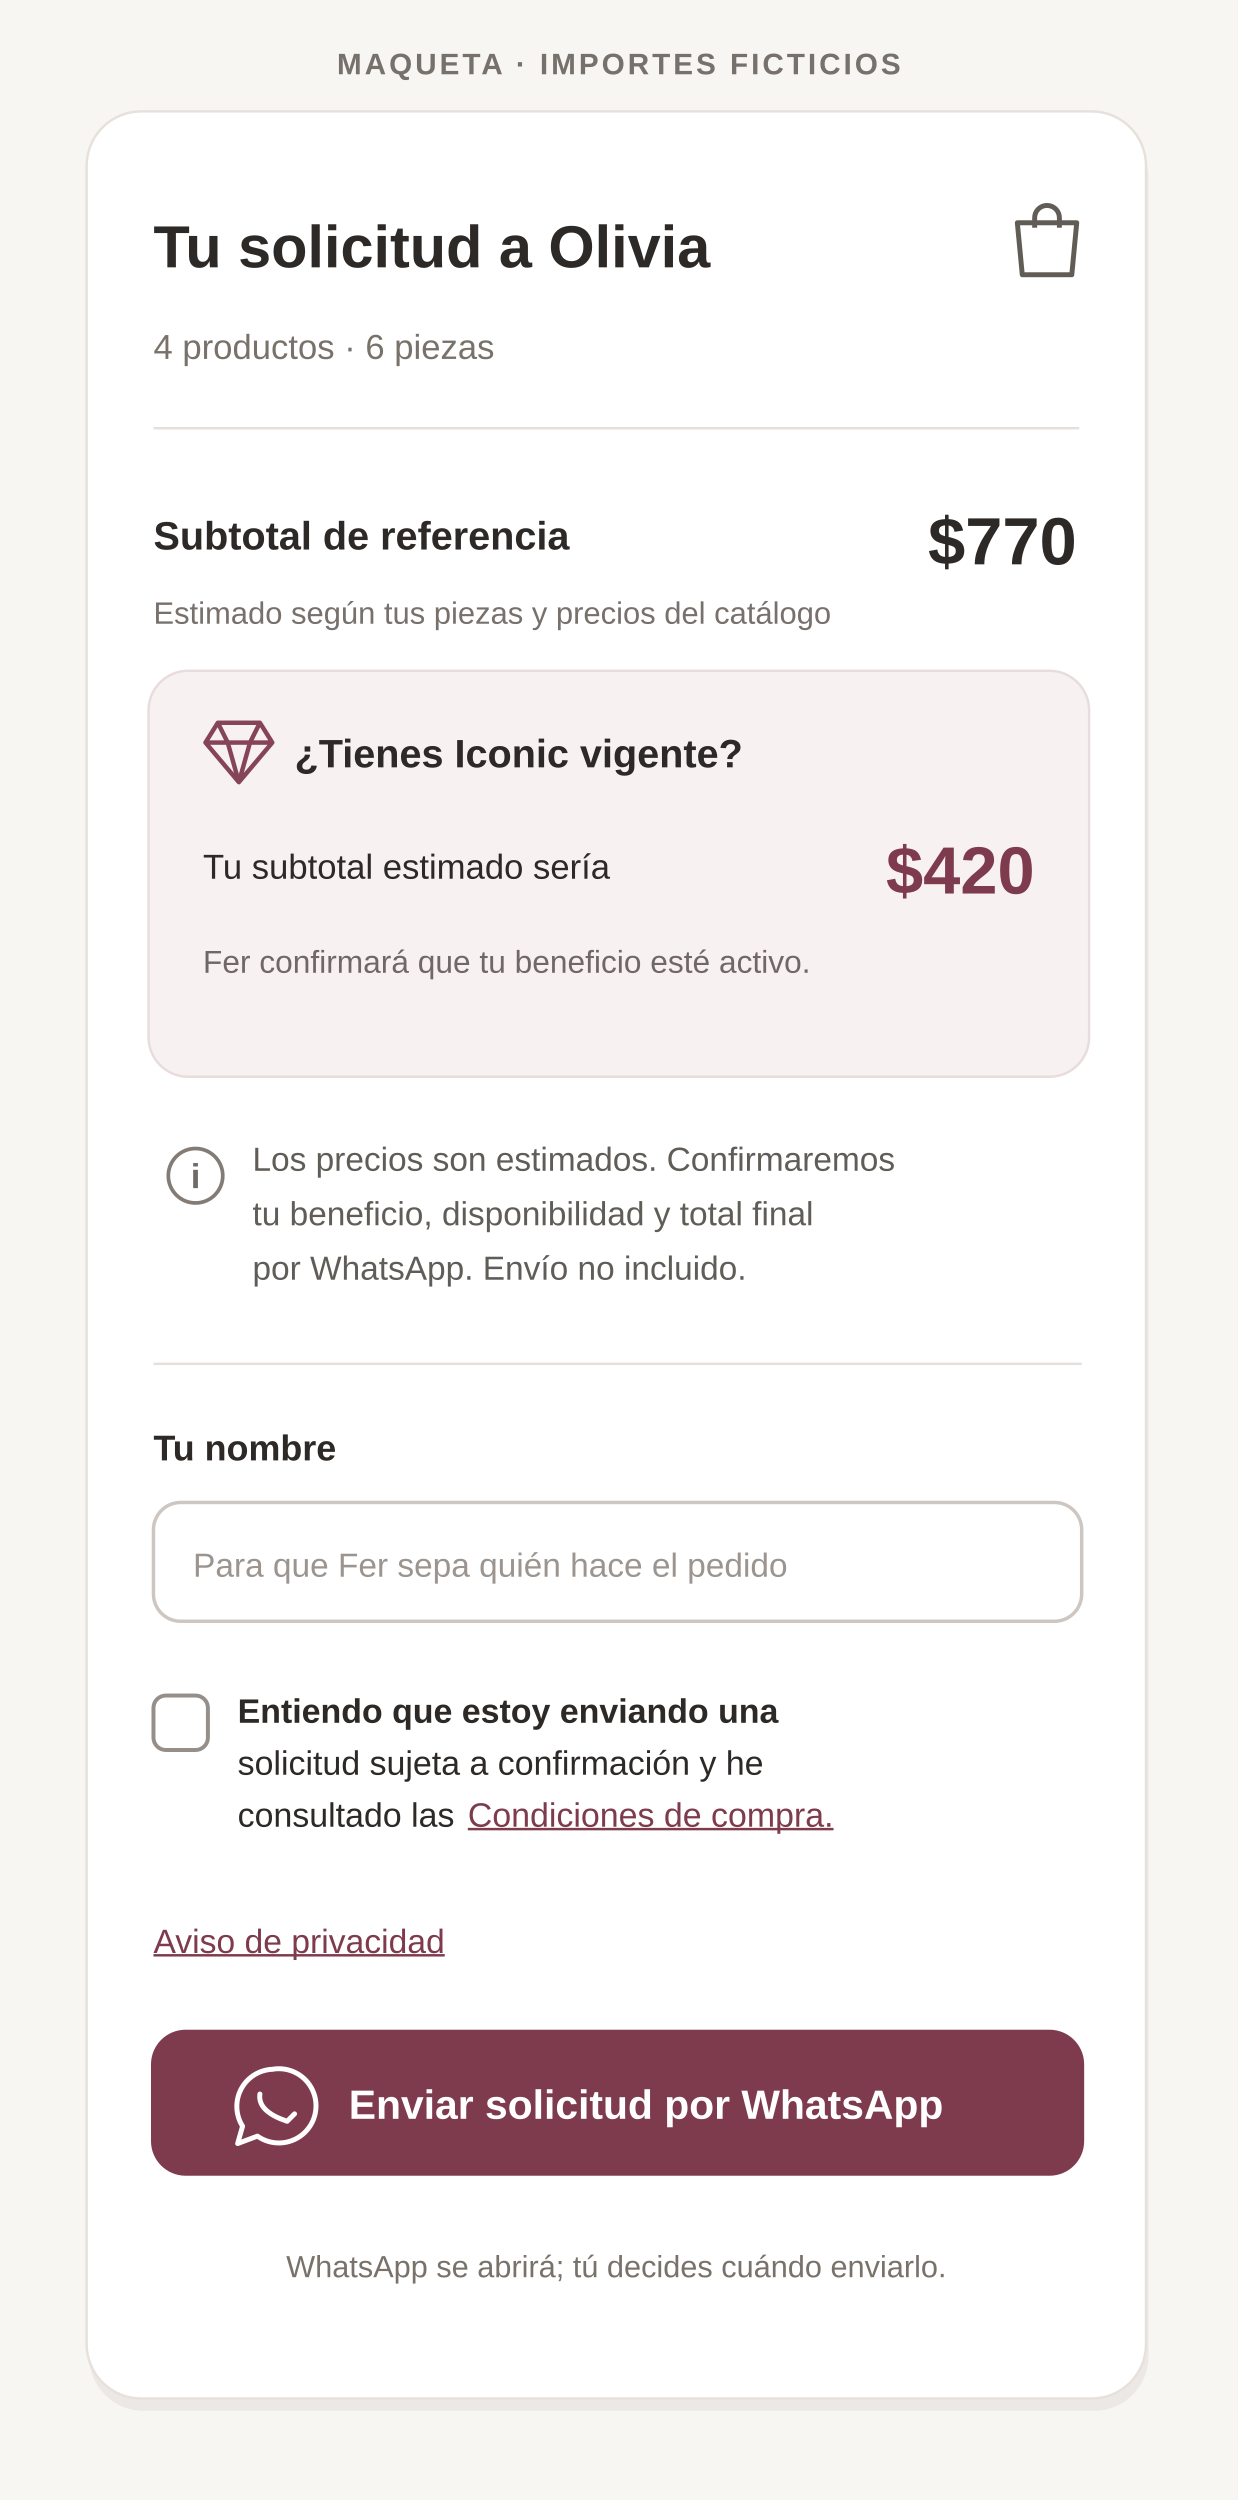
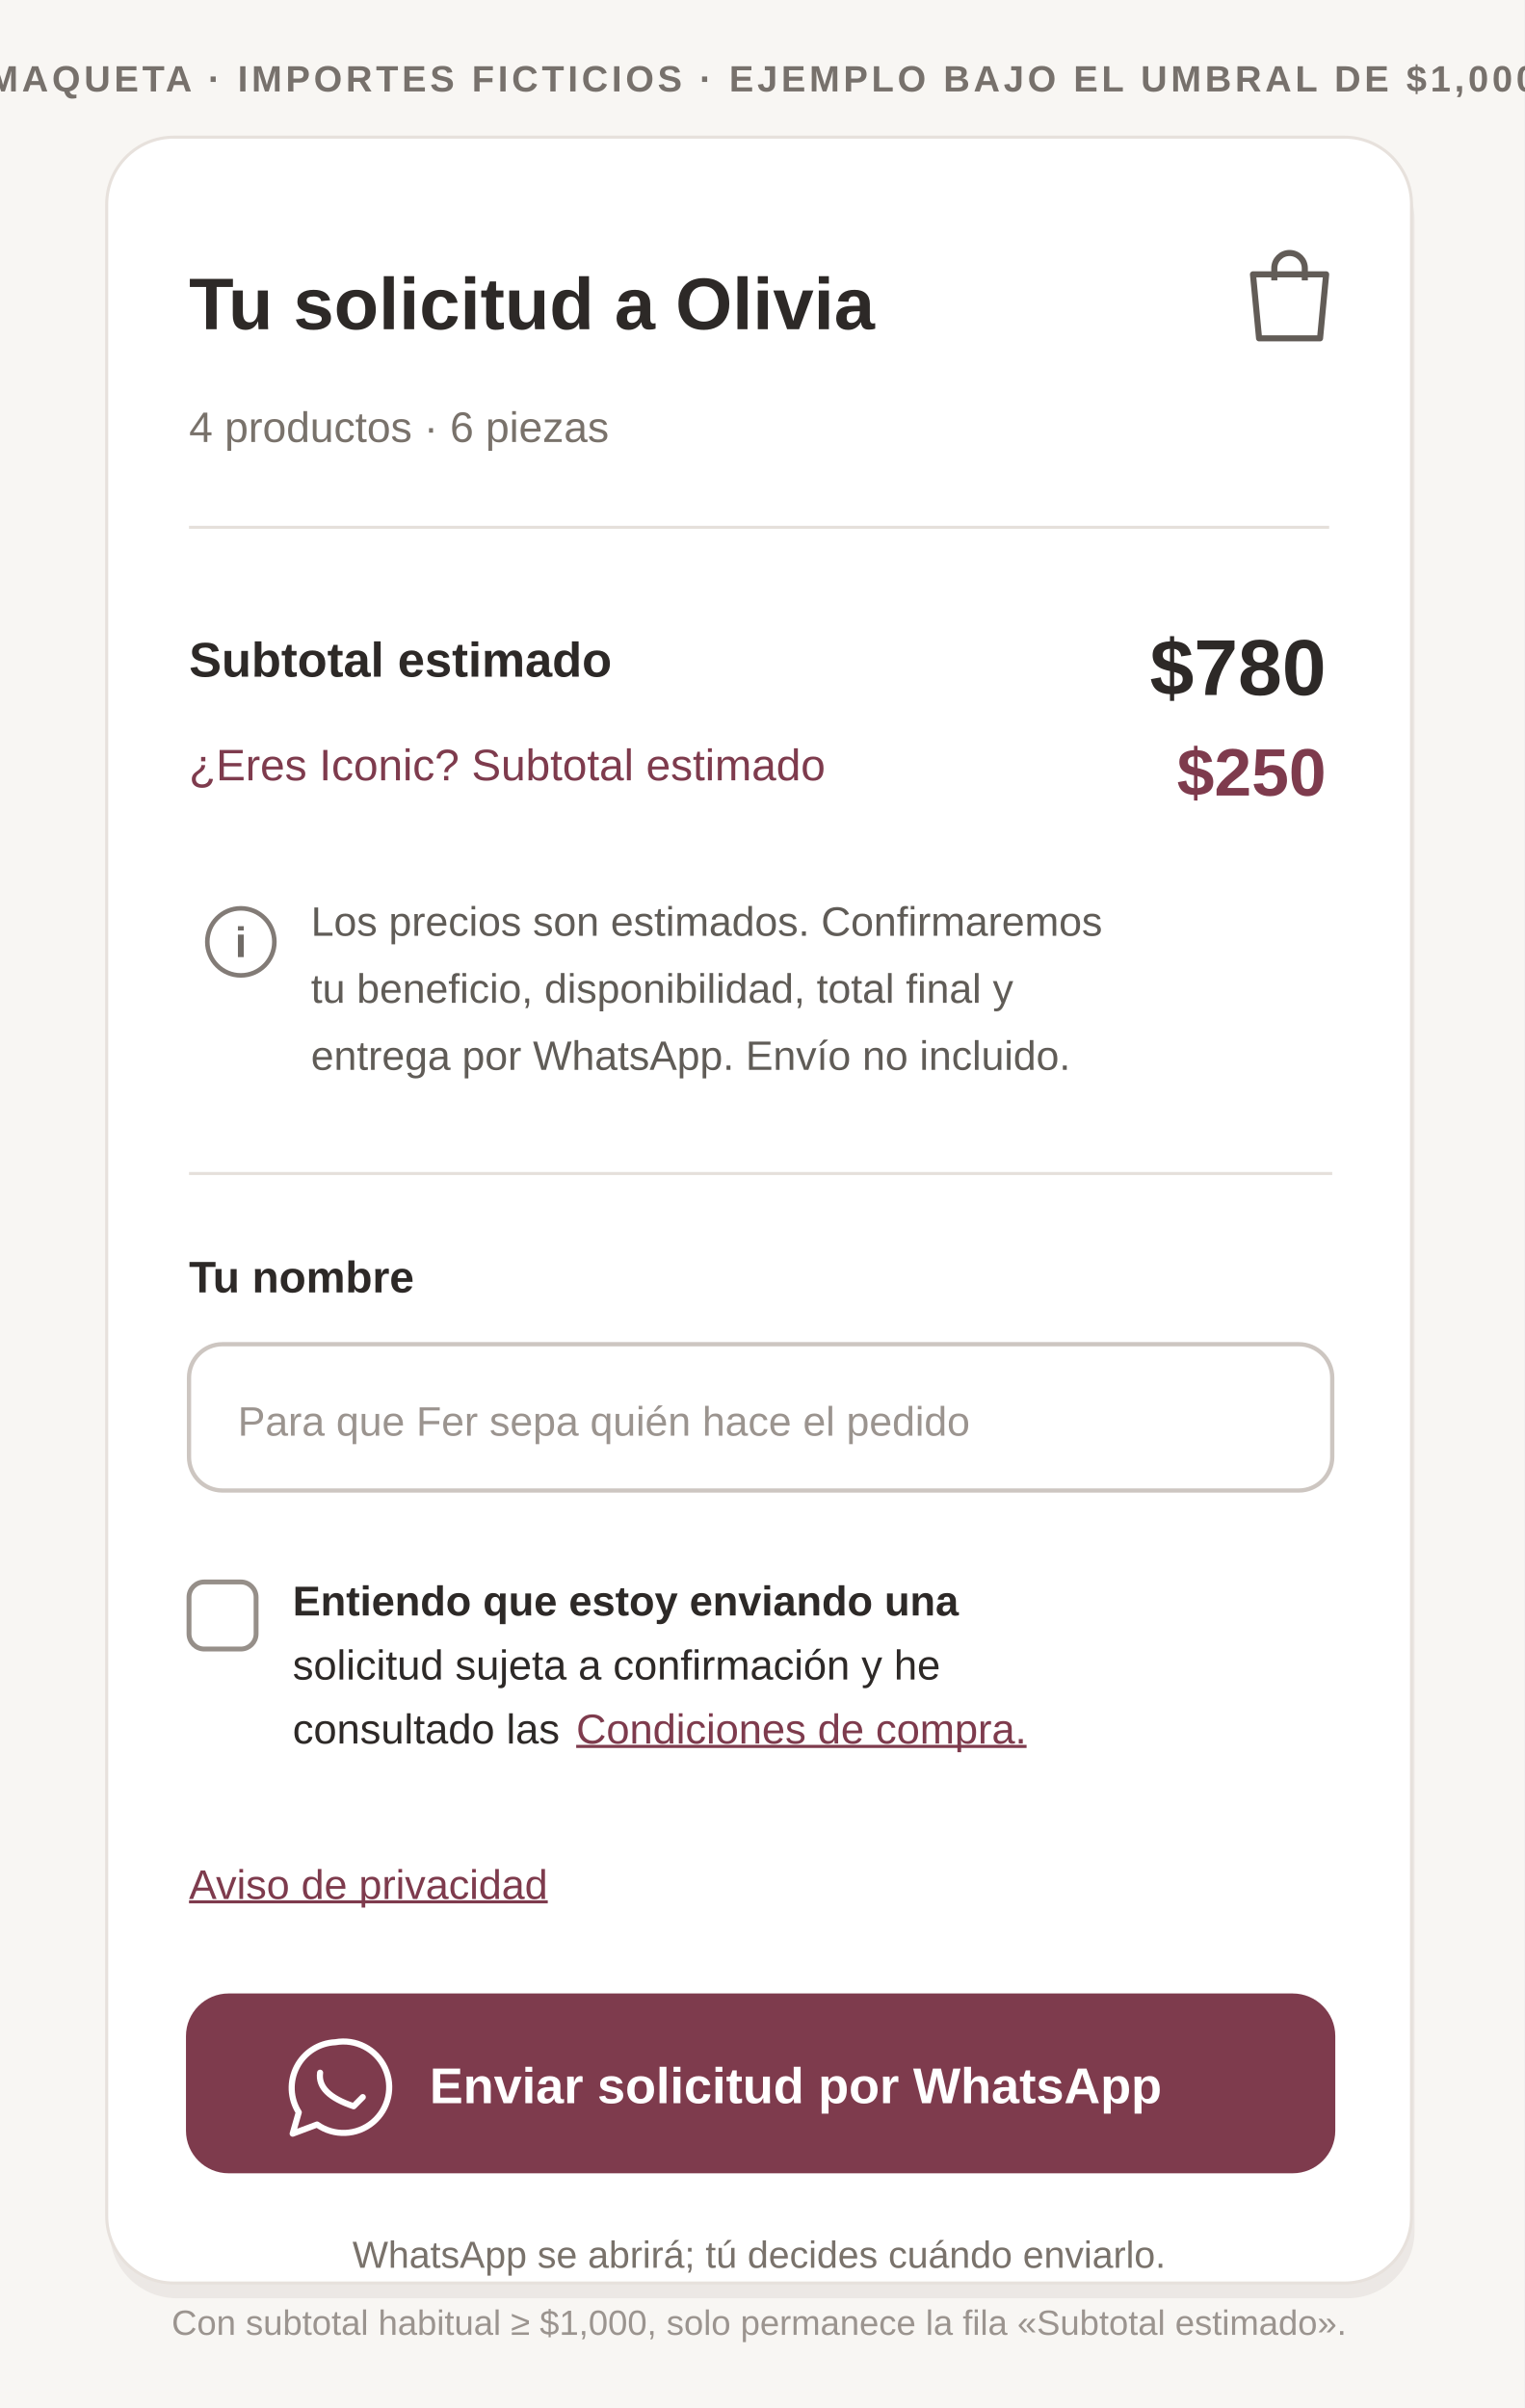
- <svg xmlns="http://www.w3.org/2000/svg" width="500" height="1010" viewBox="0 0 500 1010" role="img" aria-labelledby="title description">
-   <rect width="500" height="1010" fill="#F8F6F3" />
-   <text x="250" y="30" fill="#77716C" font-family="Arial,sans-serif" font-weight="700" font-size="12" text-anchor="middle" letter-spacing="1.2">MAQUETA · IMPORTES FICTICIOS</text>
-   <rect x="36" y="50" width="428" height="924" rx="22" fill="#C9C1BC" opacity=".25" />
-   <rect x="35" y="45" width="428" height="924" rx="22" fill="white" stroke="#E7E1DC" />
+ <svg xmlns="http://www.w3.org/2000/svg" width="500" height="790" viewBox="0 0 500 790" role="img" aria-labelledby="title description">
+   <rect width="500" height="790" fill="#F8F6F3" />
+   <text x="250" y="30" fill="#77716C" font-family="Arial,sans-serif" font-weight="700" font-size="12" text-anchor="middle" letter-spacing="1.2">MAQUETA · IMPORTES FICTICIOS · EJEMPLO BAJO EL UMBRAL DE $1,000</text>
+   <rect x="36" y="50" width="428" height="704" rx="22" fill="#C9C1BC" opacity=".25" />
+   <rect x="35" y="45" width="428" height="704" rx="22" fill="white" stroke="#E7E1DC" />
  <g font-family="Arial,Helvetica,sans-serif" fill="#2D2927">
    <text x="62" y="108" font-size="24" font-weight="700">Tu solicitud a Olivia</text>
    <g transform="translate(411,83)" stroke="#625C57" fill="none" stroke-width="2" stroke-linejoin="round">
      <path d="M0 7H24L22 28H2Z M7 9V5A5 5 0 0 1 17 5V9" />
    </g>
    <text x="62" y="145" font-size="14" fill="#79726B">4 productos · 6 piezas</text>
    <line x1="62" y1="173" x2="436" y2="173" stroke="#E5E0DB" />
-     <text x="62" y="222" font-size="16" font-weight="700">Subtotal de referencia</text>
-     <text x="435" y="228" font-size="27" font-weight="700" text-anchor="end">$770</text>
-     <text x="62" y="252" font-size="12.5" fill="#77706B">Estimado según tus piezas y precios del catálogo</text>
-     <rect x="60" y="271" width="380" height="164" rx="16" fill="#F8F1F1" stroke="#E9DCDD" />
-     <g transform="translate(83,291)" stroke="#854457" fill="none" stroke-width="1.8" stroke-linejoin="round">
-       <path d="M5 1H22L27 9L13.5 25L0 9Z M0 9H27 M5 1L9 9L13.5 25L18 9L22 1" />
-     </g>
-     <text x="119" y="310" font-size="16" font-weight="700">¿Tienes Iconic vigente?</text>
-     <text x="82" y="355" font-size="14">Tu subtotal estimado sería</text>
-     <text x="418" y="361" text-anchor="end" font-size="27" font-weight="700" fill="#7E3B4D">$420</text>
-     <text x="82" y="393" font-size="12.8" fill="#71676A">Fer confirmará que tu beneficio esté activo.</text>
-     <circle cx="79" cy="475" r="11" fill="none" stroke="#827B76" stroke-width="1.5" />
-     <text x="79" y="480" text-anchor="middle" font-size="14" font-weight="700" fill="#706B66">i</text>
-     <text x="102" y="473" font-size="13.5" fill="#605C57">Los precios son estimados. Confirmaremos</text>
-     <text x="102" y="495" font-size="13.5" fill="#605C57">tu beneficio, disponibilidad y total final</text>
-     <text x="102" y="517" font-size="13.5" fill="#605C57">por WhatsApp. Envío no incluido.</text>
-     <line x1="62" y1="551" x2="437" y2="551" stroke="#E5E0DB" />
-     <text x="62" y="590" font-size="14.5" font-weight="700">Tu nombre</text>
-     <rect x="62" y="607" width="375" height="48" rx="11" fill="white" stroke="#CDC6C1" stroke-width="1.4" />
-     <text x="78" y="637" font-size="13.5" fill="#9B948F">Para que Fer sepa quién hace el pedido</text>
-     <rect x="62" y="685" width="22" height="22" rx="5" fill="white" stroke="#968F89" stroke-width="1.6" />
-     <text x="96" y="696" font-size="13.7" font-weight="700">Entiendo que estoy enviando una</text>
-     <text x="96" y="717" font-size="13.7">solicitud sujeta a confirmación y he</text>
-     <text x="96" y="738" font-size="13.7">consultado las</text>
-     <text x="189" y="738" font-size="13.7" fill="#7E3B4D" text-decoration="underline">Condiciones de compra.</text>
-     <text x="62" y="789" font-size="13.6" fill="#7E3B4D" text-decoration="underline">Aviso de privacidad</text>
-     <rect x="61" y="820" width="377" height="59" rx="14" fill="#7E3B4D" />
-     <g transform="translate(93,833)" fill="none" stroke="#FFFFFF" stroke-width="2" stroke-linecap="round" stroke-linejoin="round">
+     <text x="62" y="222" font-size="16" font-weight="700">Subtotal estimado</text>
+     <text x="435" y="228" font-size="26" font-weight="700" text-anchor="end">$780</text>
+     <text x="62" y="256" font-size="14.5" fill="#7E3B4D">¿Eres Iconic? Subtotal estimado</text>
+     <text x="435" y="261" font-size="22" font-weight="700" text-anchor="end" fill="#7E3B4D">$250</text>
+     <circle cx="79" cy="309" r="11" fill="none" stroke="#827B76" stroke-width="1.5" />
+     <text x="79" y="314" text-anchor="middle" font-size="14" font-weight="700" fill="#706B66">i</text>
+     <text x="102" y="307" font-size="13.5" fill="#605C57">Los precios son estimados. Confirmaremos</text>
+     <text x="102" y="329" font-size="13.5" fill="#605C57">tu beneficio, disponibilidad, total final y</text>
+     <text x="102" y="351" font-size="13.5" fill="#605C57">entrega por WhatsApp. Envío no incluido.</text>
+     <line x1="62" y1="385" x2="437" y2="385" stroke="#E5E0DB" />
+     <text x="62" y="424" font-size="14.5" font-weight="700">Tu nombre</text>
+     <rect x="62" y="441" width="375" height="48" rx="11" fill="white" stroke="#CDC6C1" stroke-width="1.4" />
+     <text x="78" y="471" font-size="13.5" fill="#9B948F">Para que Fer sepa quién hace el pedido</text>
+     <rect x="62" y="519" width="22" height="22" rx="5" fill="white" stroke="#968F89" stroke-width="1.6" />
+     <text x="96" y="530" font-size="13.7" font-weight="700">Entiendo que estoy enviando una</text>
+     <text x="96" y="551" font-size="13.7">solicitud sujeta a confirmación y he</text>
+     <text x="96" y="572" font-size="13.7">consultado las</text>
+     <text x="189" y="572" font-size="13.7" fill="#7E3B4D" text-decoration="underline">Condiciones de compra.</text>
+     <text x="62" y="623" font-size="13.6" fill="#7E3B4D" text-decoration="underline">Aviso de privacidad</text>
+     <rect x="61" y="654" width="377" height="59" rx="14" fill="#7E3B4D" />
+     <g transform="translate(93,667)" fill="none" stroke="#FFFFFF" stroke-width="2" stroke-linecap="round" stroke-linejoin="round">
      <path d="M17 3A15 15 0 0 0 5 26L3 33L11 30A15 15 0 1 0 17 3Z M12 13Q11 20 23 24L26 21" />
    </g>
-     <text x="261" y="856" font-size="16.5" font-weight="700" text-anchor="middle" fill="white">Enviar solicitud por WhatsApp</text>
-     <text x="249" y="920" font-size="12.4" fill="#79726B" text-anchor="middle">WhatsApp se abrirá; tú decides cuándo enviarlo.</text>
+     <text x="261" y="690" font-size="16.5" font-weight="700" text-anchor="middle" fill="white">Enviar solicitud por WhatsApp</text>
+     <text x="249" y="744" font-size="12.4" fill="#79726B" text-anchor="middle">WhatsApp se abrirá; tú decides cuándo enviarlo.</text>
+     <text x="249" y="766" font-size="11.5" fill="#9B948F" text-anchor="middle">Con subtotal habitual ≥ $1,000, solo permanece la fila «Subtotal estimado».</text>
  </g>
</svg>
